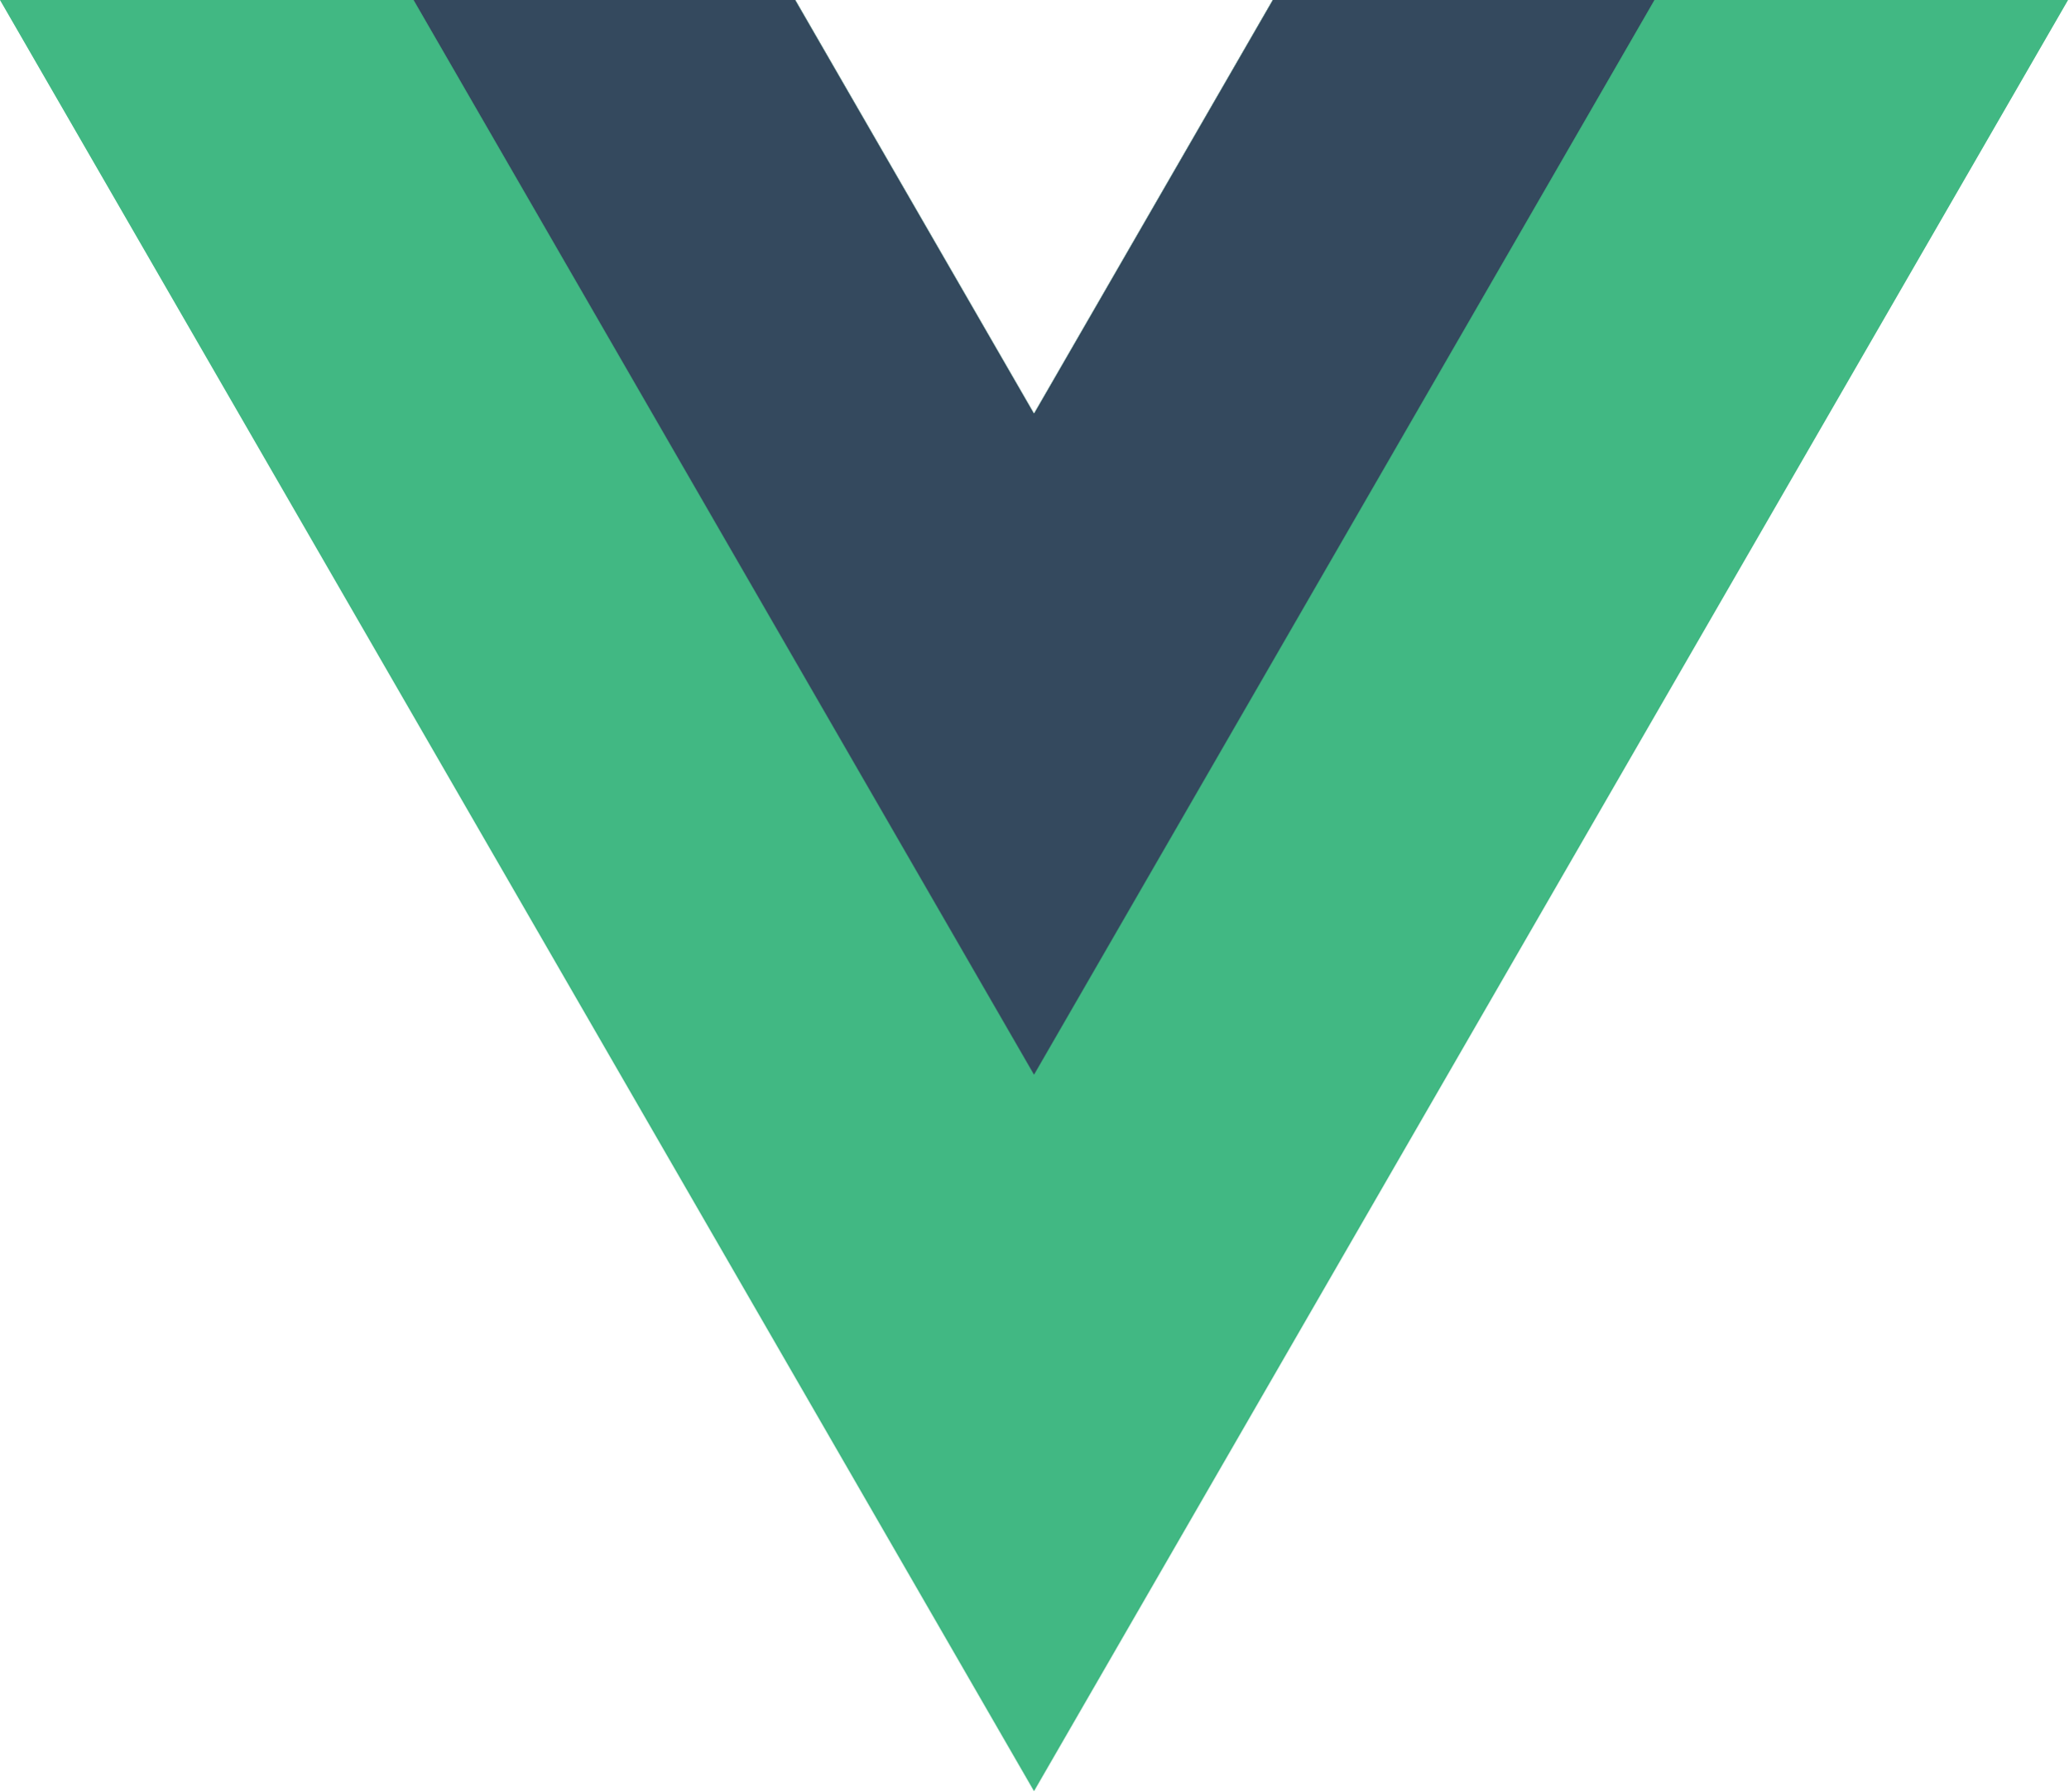
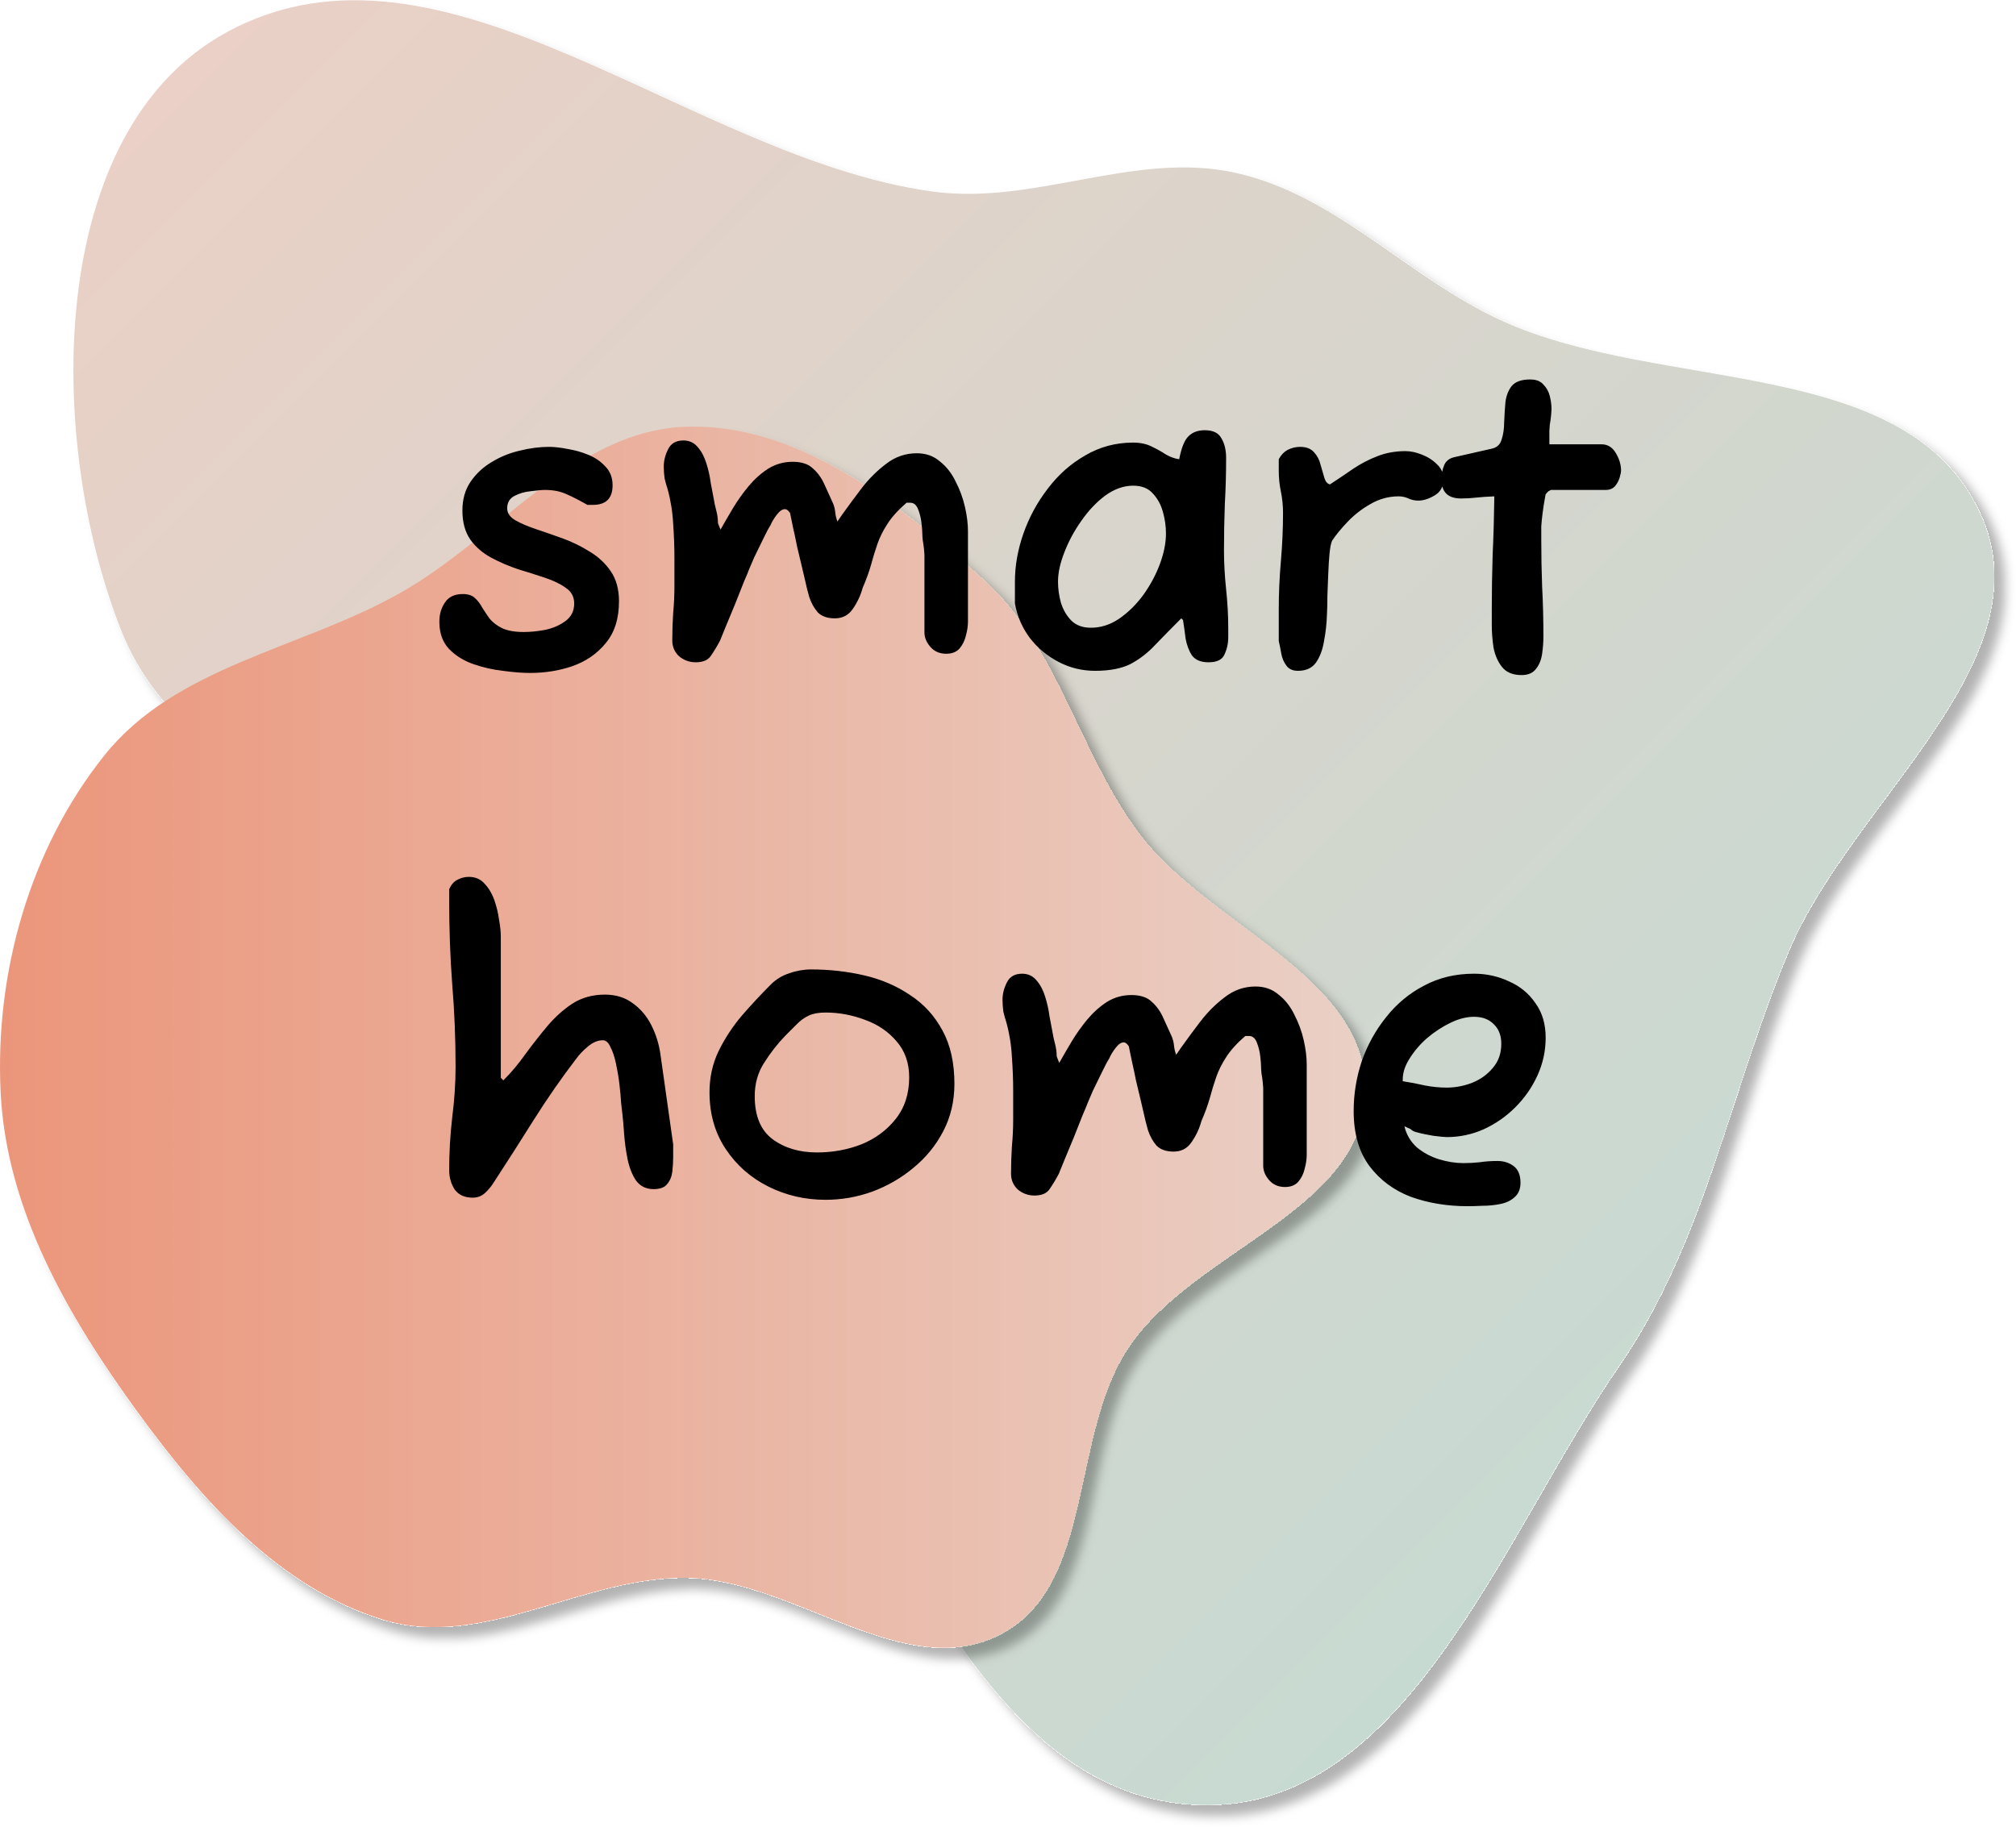
- <svg xmlns="http://www.w3.org/2000/svg" viewBox="0 0 261.76 226.69">
-   <path d="M161.096.001l-30.225 52.351L100.647.001H-.005l130.877 226.688L261.749.001z" fill="#41b883" />
-   <path d="M161.096.001l-30.225 52.351L100.647.001H52.346l78.526 136.01L209.398.001z" fill="#34495e" />
+ <svg xmlns="http://www.w3.org/2000/svg" width="756" height="685" fill="none">
+   <g filter="url(#a)">
+     <path fill-rule="evenodd" clip-rule="evenodd" d="M563.198 120.288c59.837 27.419 152.051 12.533 179.41 72.398 25.222 55.189-47.908 107.583-71.603 163.495-22.382 52.812-31.27 108.807-63.817 156.045-43.949 63.787-79.802 167.056-157.189 164.719-80.594-2.434-112.901-109.201-160.401-174.31-29.629-40.614-29.983-96.167-63.957-133.222-51.535-56.207-152.415-62.178-180.291-133.17C17.035 164.134 17.08 48.831 85.276 11.95c81.101-43.86 172.87 47.088 264.13 59.856 38.593 5.4 76.352-15.517 114.353-6.9 37.773 8.566 64.233 39.249 99.439 55.382Z" fill="url(#b)" />
+   </g>
+   <g filter="url(#c)">
+     <path fill-rule="evenodd" clip-rule="evenodd" d="M258.08 160.021c42.346-.932 79.4 29.209 110.859 57.596 27.93 25.203 35.42 64.487 57.887 94.67 26.217 35.22 85.982 53.597 85.166 97.51-.822 44.205-64.066 58.772-88.753 95.437-22.323 33.156-12.608 89.123-47.997 107.67-35.763 18.743-76.803-20.179-117.162-21.112-39.042-.902-76.697 27.076-114.08 15.768-39.364-11.906-68.463-45.018-92.657-78.3C25.44 493.625 2.421 453.811.241 409.797c-2.22-44.832 10.903-91.454 38.919-126.504 26.782-33.506 73.477-39.817 110.842-60.856 36.878-20.766 65.774-61.485 108.078-62.416Z" fill="url(#d)" />
+   </g>
+   <path d="M198.84 252.4c-2.987 0-6.4-.267-10.24-.8a50.218 50.218 0 0 1-11.2-2.56c-3.627-1.28-6.667-3.2-9.12-5.76-2.347-2.56-3.52-5.92-3.52-10.08 0-2.773.693-5.173 2.08-7.2 1.387-2.133 3.627-3.2 6.72-3.2 1.92 0 3.413.48 4.48 1.44 1.067.96 1.973 2.133 2.72 3.52a75.3 75.3 0 0 0 2.88 4.32c1.173 1.387 2.72 2.56 4.64 3.52 2.027.96 4.747 1.44 8.16 1.44 2.453 0 5.12-.267 8-.8 2.987-.64 5.547-1.76 7.68-3.36 2.133-1.6 3.2-3.787 3.2-6.56 0-2.453-1.013-4.373-3.04-5.76-2.027-1.493-4.64-2.773-7.84-3.84-3.2-1.067-6.56-2.133-10.08-3.2a65.101 65.101 0 0 1-10.08-4.32c-3.2-1.707-5.813-3.947-7.84-6.72-2.027-2.88-3.04-6.56-3.04-11.04 0-4.16 1.013-7.733 3.04-10.72 2.027-2.987 4.64-5.44 7.84-7.36a35.006 35.006 0 0 1 10.56-4.32c3.84-.96 7.52-1.44 11.04-1.44 2.027 0 4.373.267 7.04.8a34.49 34.49 0 0 1 7.84 2.24c2.56 1.067 4.693 2.56 6.4 4.48 1.707 1.813 2.56 4.107 2.56 6.88 0 4.907-2.453 7.36-7.36 7.36h-2.08c-3.2-1.813-5.92-3.2-8.16-4.16s-4.8-1.44-7.68-1.44c-1.28 0-3.093.16-5.44.48-2.24.213-4.267.8-6.08 1.76-1.813.96-2.72 2.507-2.72 4.64 0 1.813 1.013 3.307 3.04 4.48 2.027 1.173 4.64 2.293 7.84 3.36 3.2 1.067 6.56 2.24 10.08 3.52a51.991 51.991 0 0 1 10.08 4.96c3.2 1.92 5.813 4.373 7.84 7.36s3.04 6.72 3.04 11.2c0 6.507-1.653 11.733-4.96 15.68-3.2 3.947-7.36 6.827-12.48 8.64-5.013 1.707-10.293 2.56-15.84 2.56Zm62.069-4c-2.347 0-4.427-.747-6.24-2.24-1.707-1.6-2.56-3.573-2.56-5.92 0-3.52.106-6.933.32-10.24.32-3.307.48-6.667.48-10.08v-10.56c0-4.373-.16-8.693-.48-12.96a59.774 59.774 0 0 0-2.08-12.96c-.427-1.28-.8-2.613-1.12-4a31.542 31.542 0 0 1-.32-4.48c0-2.133.533-4.267 1.6-6.4 1.066-2.24 2.986-3.36 5.76-3.36 2.24 0 4.053.853 5.44 2.56 1.386 1.6 2.453 3.627 3.2 6.08a41.402 41.402 0 0 1 1.6 7.2c.426 2.347.8 4.32 1.12 5.92.213 1.387.533 2.88.96 4.48.426 1.6.64 3.147.64 4.64 0 .107.106.427.32.96l.64 1.6a448.57 448.57 0 0 1 4.64-8 68.355 68.355 0 0 1 5.92-8.32c2.24-2.667 4.693-4.853 7.36-6.56 2.773-1.707 5.813-2.56 9.12-2.56 3.413 0 5.973.853 7.68 2.56 1.813 1.6 3.253 3.627 4.32 6.08l3.2 7.04c.426 1.067.693 2.187.8 3.36.106 1.067.373 2.187.8 3.36l1.76-2.56a431.838 431.838 0 0 1 7.2-9.76c2.773-3.627 5.866-6.72 9.28-9.28 3.413-2.667 7.253-4 11.52-4 3.413 0 6.293 1.013 8.64 3.04 2.453 1.92 4.426 4.427 5.92 7.52a40.012 40.012 0 0 1 3.52 9.6c.746 3.307 1.12 6.347 1.12 9.12v33.92c0 1.6-.267 3.36-.8 5.28a11.352 11.352 0 0 1-2.4 4.8c-1.174 1.28-2.827 1.92-4.96 1.92-2.454 0-4.427-.853-5.92-2.56-1.494-1.707-2.24-3.52-2.24-5.44v-29.12c0-.32-.054-1.013-.16-2.08a42.68 42.68 0 0 0-.48-3.36c-.107-1.173-.16-2.027-.16-2.56 0-.853-.107-2.187-.32-4a20.052 20.052 0 0 0-1.28-5.12c-.64-1.6-1.6-2.4-2.88-2.4h-1.44c-3.2 2.773-5.6 5.44-7.2 8-1.6 2.453-2.827 4.907-3.68 7.36a113.75 113.75 0 0 0-2.4 7.84c-.747 2.667-1.814 5.6-3.2 8.8-.747 2.773-1.974 5.387-3.68 7.84-1.6 2.347-3.84 3.52-6.72 3.52-2.774 0-4.907-.747-6.4-2.24-1.387-1.6-2.454-3.52-3.2-5.76a92.97 92.97 0 0 1-1.6-6.4c-.214-.96-.587-2.56-1.12-4.8-.534-2.24-1.12-4.693-1.76-7.36a300.015 300.015 0 0 0-1.6-7.52c-.534-2.453-.907-4.267-1.12-5.44-.64-.96-1.28-1.44-1.92-1.44-.96 0-1.974.693-3.04 2.08-1.067 1.387-1.867 2.72-2.4 4-.64.96-1.547 2.667-2.72 5.12a390.057 390.057 0 0 0-3.36 6.88l-1.92 4.48c-.214.64-.854 2.187-1.92 4.64-.96 2.453-2.08 5.28-3.36 8.48-1.28 3.093-2.454 5.92-3.52 8.48-1.067 2.56-1.76 4.267-2.08 5.12a55.647 55.647 0 0 1-3.36 5.6c-1.067 1.707-2.987 2.56-5.76 2.56Zm149.765 3.2c-4.907 0-9.494-1.12-13.76-3.36-4.267-2.24-7.84-5.227-10.72-8.96-2.88-3.84-4.747-8.16-5.6-12.96v-8.16c0-5.973 1.066-12 3.2-18.08a59.737 59.737 0 0 1 9.12-16.8c3.946-5.227 8.64-9.387 14.08-12.48 5.44-3.2 11.413-4.8 17.92-4.8 2.666 0 4.96.48 6.88 1.44 2.026.96 3.84 1.973 5.44 3.04 1.706.96 3.36 1.547 4.96 1.76.853-4.373 2.026-7.253 3.52-8.64 1.493-1.493 3.52-2.24 6.08-2.24 3.093 0 5.173 1.013 6.24 3.04 1.173 1.92 1.76 4.373 1.76 7.36 0 5.867-.16 11.627-.48 17.28a461.297 461.297 0 0 0-.32 17.44c0 4.693.266 9.547.8 14.56.533 5.013.8 9.867.8 14.56v3.36c0 2.347-.48 4.533-1.44 6.56-.854 1.92-2.827 2.88-5.92 2.88-2.88 0-4.96-.853-6.24-2.56-1.174-1.813-1.974-3.947-2.4-6.4-.32-2.56-.64-4.853-.96-6.88l-.64-.64a769.758 769.758 0 0 0-9.76 9.92c-2.774 2.987-5.867 5.387-9.28 7.2-3.414 1.707-7.84 2.56-13.28 2.56Zm-1.6-16.16c3.733 0 7.253-1.12 10.56-3.36 3.413-2.347 6.453-5.333 9.12-8.96 2.666-3.733 4.746-7.627 6.24-11.68 1.493-4.053 2.24-7.84 2.24-11.36 0-2.667-.374-5.333-1.12-8-.747-2.773-2.027-5.12-3.84-7.04-1.707-1.92-4.16-2.88-7.36-2.88-3.52 0-6.987 1.227-10.4 3.68-3.307 2.453-6.294 5.6-8.96 9.44-2.667 3.733-4.8 7.68-6.4 11.84-1.6 4.053-2.4 7.733-2.4 11.04 0 2.667.373 5.333 1.12 8 .853 2.667 2.186 4.907 4 6.72 1.813 1.707 4.213 2.56 7.2 2.56Zm77.66 16.16c-1.92 0-3.36-.64-4.32-1.92-.96-1.28-1.6-2.773-1.92-4.48a95.227 95.227 0 0 0-.96-4.8v-11.84c0-5.973.266-12 .8-18.08.533-6.187.8-12.213.8-18.08 0-2.773-.267-5.44-.8-8-.534-2.56-.8-5.173-.8-7.84v-4.32c.853-1.6 1.973-2.773 3.36-3.52 1.493-.747 3.04-1.12 4.64-1.12 2.346 0 4.106.693 5.28 2.08 1.173 1.28 1.973 2.827 2.4 4.64a705.27 705.27 0 0 1 1.44 4.96c.426 1.387 1.12 2.187 2.08 2.4 3.093-2.027 6.026-4 8.8-5.92 2.88-1.92 5.866-3.467 8.96-4.64 3.2-1.28 6.72-1.92 10.56-1.92 1.92 0 3.946.427 6.08 1.28 2.24.853 4.16 2.08 5.76 3.68 1.6 1.493 2.4 3.36 2.4 5.6 0 2.773-1.12 4.8-3.36 6.08-2.134 1.28-4.16 1.92-6.08 1.92a8.799 8.799 0 0 1-3.68-.8 8.802 8.802 0 0 0-3.68-.8c-3.734 0-7.254.96-10.56 2.88-3.2 1.813-6.027 4-8.48 6.56-2.454 2.56-4.427 4.96-5.92 7.2-.427.96-.747 2.56-.96 4.8-.214 2.24-.374 4.8-.48 7.68-.107 2.773-.214 5.493-.32 8.16 0 2.667-.054 4.96-.16 6.88a64.057 64.057 0 0 1-1.12 10.24c-.534 3.2-1.547 5.867-3.04 8-1.494 2.027-3.734 3.04-6.72 3.04Zm83.884 1.6c-3.307 0-5.76-1.013-7.36-3.04-1.6-2.027-2.667-4.48-3.2-7.36-.427-2.987-.64-5.707-.64-8.16v-6.08c0-6.72.106-13.493.32-20.32.32-6.827.533-14.187.64-22.08-2.667.107-4.96.267-6.88.48-1.814.213-3.68.32-5.6.32-4.907 0-7.36-2.4-7.36-7.2 0-1.813.32-3.52.96-5.12.64-1.707 1.973-2.773 3.999-3.2l14.081-3.2c1.813-.427 2.986-1.547 3.52-3.36.64-1.92.96-4.107.96-6.56.106-2.56.266-5.067.48-7.52.32-2.453 1.12-4.48 2.4-6.08 1.386-1.6 3.68-2.4 6.88-2.4 2.24 0 3.893.64 4.96 1.92 1.173 1.173 1.973 2.613 2.4 4.32.426 1.707.64 3.36.64 4.96 0 .213-.054.96-.16 2.24a40.075 40.075 0 0 1-.48 3.52c-.107 1.173-.16 1.92-.16 2.24v5.12h19.52c2.346 0 4.16 1.12 5.44 3.36 1.28 2.133 1.92 4.32 1.92 6.56 0 .427-.16 1.227-.48 2.4-.32 1.173-.907 2.293-1.76 3.36-.854.96-2.027 1.44-3.52 1.44h-20.48c-.107 0-.32.107-.64.32-.32.107-.694.427-1.12.96l-.32.48c-.534 2.88-.907 5.227-1.12 7.04a89.925 89.925 0 0 0-.48 4.8v5.12c0 5.867.106 11.733.32 17.6.32 5.867.48 12.053.48 18.56 0 2.133-.16 4.32-.48 6.56-.32 2.24-1.067 4.107-2.241 5.6-1.173 1.6-2.986 2.4-5.439 2.4Zm-393.378 196c-2.987 0-5.227-1.013-6.72-3.04-1.387-2.133-2.08-4.587-2.08-7.36 0-6.4.373-12.907 1.12-19.52.853-6.613 1.28-13.013 1.28-19.2 0-10.667-.427-21.067-1.28-31.2-.747-10.133-1.12-20.533-1.12-31.2v-4.16c.747-1.707 1.76-2.88 3.04-3.52 1.387-.747 2.827-1.12 4.32-1.12 2.453 0 4.427.853 5.92 2.56 1.6 1.707 2.827 3.787 3.68 6.24a36.916 36.916 0 0 1 1.76 7.36c.427 2.453.64 4.48.64 6.08v53.12l.96.96.16-.16c2.88-2.88 5.6-6.133 8.16-9.76a207.374 207.374 0 0 1 8.16-10.4c2.88-3.413 6.027-6.24 9.44-8.48 3.52-2.24 7.573-3.36 12.16-3.36 4.053 0 7.52 1.067 10.4 3.2 2.987 2.133 5.333 4.907 7.04 8.32a34.825 34.825 0 0 1 3.36 10.72l4.8 33.92v4.8c0 1.707-.107 3.52-.32 5.44-.213 1.813-.853 3.36-1.92 4.64-.96 1.28-2.667 1.92-5.12 1.92-2.773 0-4.96-1.067-6.56-3.2-1.493-2.24-2.56-4.96-3.2-8.16a74.072 74.072 0 0 1-1.28-9.44c-.213-3.093-.427-5.547-.64-7.36-.107-.747-.267-2.133-.48-4.16-.107-2.027-.32-4.373-.64-7.04a82.404 82.404 0 0 0-1.28-7.68c-.533-2.56-1.227-4.64-2.08-6.24-.747-1.707-1.707-2.56-2.88-2.56-1.813 0-3.627.747-5.44 2.24-1.813 1.493-3.307 3.04-4.48 4.64-5.547 7.253-10.88 14.933-16 23.04-5.013 8-10.027 15.84-15.04 23.52a17.992 17.992 0 0 1-3.2 3.84c-1.28 1.173-2.827 1.76-4.64 1.76Zm132.343.8c-7.68 0-14.827-1.653-21.44-4.96-6.614-3.307-11.947-8-16-14.08-4.054-6.08-6.08-13.173-6.08-21.28 0-5.547 1.12-10.667 3.36-15.36 2.346-4.8 5.28-9.28 8.8-13.44a233.304 233.304 0 0 1 10.88-11.68c1.92-1.92 4.213-3.307 6.88-4.16a23.917 23.917 0 0 1 8.16-1.44c6.933 0 13.6.747 20 2.24 6.4 1.493 12.106 3.947 17.12 7.36 5.12 3.307 9.173 7.733 12.16 13.28 2.986 5.44 4.48 12.107 4.48 20 0 6.507-1.387 12.427-4.16 17.76-2.774 5.333-6.507 9.92-11.201 13.76-4.586 3.84-9.759 6.827-15.519 8.96a51.302 51.302 0 0 1-17.44 3.04Zm-3.2-17.76c5.866 0 11.413-1.013 16.64-3.04 5.226-2.133 9.493-5.28 12.8-9.44 3.413-4.267 5.12-9.493 5.12-15.68 0-5.44-1.6-9.973-4.8-13.6-3.094-3.627-7.04-6.293-11.84-8-4.8-1.813-9.707-2.72-14.72-2.72-2.56 0-4.64.373-6.24 1.12-1.6.747-3.04 1.76-4.32 3.04l-4.48 4.48a62.766 62.766 0 0 0-8 10.24c-2.347 3.627-3.52 7.787-3.52 12.48 0 7.467 2.24 12.853 6.72 16.16 4.48 3.307 10.026 4.96 16.64 4.96Zm81.557 16.16c-2.347 0-4.427-.747-6.24-2.24-1.707-1.6-2.56-3.573-2.56-5.92 0-3.52.107-6.933.32-10.24.32-3.307.48-6.667.48-10.08v-10.56c0-4.373-.16-8.693-.48-12.96a59.713 59.713 0 0 0-2.08-12.96c-.427-1.28-.8-2.613-1.12-4a31.69 31.69 0 0 1-.32-4.48c0-2.133.533-4.267 1.6-6.4 1.067-2.24 2.987-3.36 5.76-3.36 2.24 0 4.053.853 5.44 2.56 1.387 1.6 2.453 3.627 3.2 6.08a41.31 41.31 0 0 1 1.6 7.2c.427 2.347.8 4.32 1.12 5.92.213 1.387.533 2.88.96 4.48.427 1.6.64 3.147.64 4.64 0 .107.107.427.32.96l.64 1.6a454.772 454.772 0 0 1 4.64-8 68.465 68.465 0 0 1 5.92-8.32c2.24-2.667 4.693-4.853 7.36-6.56 2.773-1.707 5.813-2.56 9.12-2.56 3.413 0 5.973.853 7.68 2.56 1.813 1.6 3.253 3.627 4.32 6.08l3.2 7.04c.427 1.067.693 2.187.8 3.36.107 1.067.373 2.187.8 3.36l1.76-2.56a431.838 431.838 0 0 1 7.2-9.76c2.773-3.627 5.867-6.72 9.28-9.28 3.413-2.667 7.253-4 11.52-4 3.413 0 6.293 1.013 8.64 3.04 2.453 1.92 4.427 4.427 5.92 7.52a40.012 40.012 0 0 1 3.52 9.6c.747 3.307 1.12 6.347 1.12 9.12v33.92c0 1.6-.267 3.36-.8 5.28a11.352 11.352 0 0 1-2.4 4.8c-1.173 1.28-2.827 1.92-4.96 1.92-2.453 0-4.427-.853-5.92-2.56-1.493-1.707-2.24-3.52-2.24-5.44v-29.12c0-.32-.053-1.013-.16-2.08a42.68 42.68 0 0 0-.48-3.36c-.107-1.173-.16-2.027-.16-2.56 0-.853-.107-2.187-.32-4a20.01 20.01 0 0 0-1.28-5.12c-.64-1.6-1.6-2.4-2.88-2.4h-1.44c-3.2 2.773-5.6 5.44-7.2 8-1.6 2.453-2.827 4.907-3.68 7.36a114.864 114.864 0 0 0-2.4 7.84c-.747 2.667-1.813 5.6-3.2 8.8-.747 2.773-1.973 5.387-3.68 7.84-1.6 2.347-3.84 3.52-6.72 3.52-2.773 0-4.907-.747-6.4-2.24-1.387-1.6-2.453-3.52-3.2-5.76a93.552 93.552 0 0 1-1.6-6.4c-.213-.96-.587-2.56-1.12-4.8-.533-2.24-1.12-4.693-1.76-7.36a295.61 295.61 0 0 0-1.6-7.52c-.533-2.453-.907-4.267-1.12-5.44-.64-.96-1.28-1.44-1.92-1.44-.96 0-1.973.693-3.04 2.08s-1.867 2.72-2.4 4c-.64.96-1.547 2.667-2.72 5.12a404.573 404.573 0 0 0-3.36 6.88l-1.92 4.48c-.213.64-.853 2.187-1.92 4.64-.96 2.453-2.08 5.28-3.36 8.48-1.28 3.093-2.453 5.92-3.52 8.48-1.067 2.56-1.76 4.267-2.08 5.12a55.647 55.647 0 0 1-3.36 5.6c-1.067 1.707-2.987 2.56-5.76 2.56Zm162.405 4c-7.68 0-14.773-1.173-21.28-3.52-6.4-2.453-11.573-6.293-15.52-11.52-3.947-5.333-5.92-12.213-5.92-20.64 0-6.4 1.013-12.64 3.04-18.72 2.133-6.08 5.173-11.573 9.12-16.48 3.947-5.013 8.693-8.96 14.24-11.84 5.547-2.987 11.787-4.48 18.72-4.48 4.693 0 9.067.96 13.12 2.88 4.16 1.813 7.467 4.533 9.92 8.16 2.56 3.52 3.84 7.84 3.84 12.96 0 4.907-1.013 9.6-3.04 14.08s-4.8 8.48-8.32 12c-3.52 3.52-7.52 6.293-12 8.32a33.864 33.864 0 0 1-13.76 2.88c-.747 0-2.4-.16-4.96-.48-2.56-.427-4.587-.853-6.08-1.28-1.067-.213-1.92-.64-2.56-1.28a16.557 16.557 0 0 0-1.12-.48c-.533-.32-.907-.48-1.12-.48.747 3.093 2.293 5.707 4.64 7.84 2.453 2.027 5.227 3.52 8.32 4.48 3.2.96 6.24 1.44 9.12 1.44a58.13 58.13 0 0 0 6.08-.32c2.133-.32 4.373-.48 6.72-.48 2.347 0 4.373.64 6.08 1.92 1.707 1.28 2.56 3.36 2.56 6.24 0 2.347-.747 4.16-2.24 5.44-1.387 1.28-3.2 2.133-5.44 2.56-2.133.427-4.32.64-6.56.64-2.133.107-4 .16-5.6.16Zm-7.84-44.48c3.2 0 6.347-.587 9.44-1.76 3.2-1.28 5.813-3.147 7.84-5.6 2.133-2.453 3.2-5.493 3.2-9.12 0-3.093-.96-5.547-2.88-7.36-1.813-1.813-4.267-2.72-7.36-2.72-2.773 0-5.707.747-8.8 2.24-3.093 1.493-6.027 3.413-8.8 5.76-2.667 2.347-4.853 4.907-6.56 7.68-1.707 2.667-2.56 5.28-2.56 7.84v.64c2.773.427 5.547.96 8.32 1.6 2.773.533 5.493.8 8.16.8Z" fill="#000" />
+   <defs>
+     <linearGradient id="b" x1="119.496" y1="-27.504" x2="655.966" y2="508.966" gradientUnits="userSpaceOnUse">
+       <stop stop-color="#EAD0C6" />
+       <stop offset="1" stop-color="#C7DAD2" />
+     </linearGradient>
+     <linearGradient id="d" x1="0" y1="389" x2="512" y2="389" gradientUnits="userSpaceOnUse">
+       <stop stop-color="#EB967B" />
+       <stop offset="1" stop-color="#EAD0C6" />
+     </linearGradient>
+     <filter id="a" x="27.522" y=".088" width="728.305" height="684.896" filterUnits="userSpaceOnUse" color-interpolation-filters="sRGB">
+       <feFlood flood-opacity="0" result="BackgroundImageFix" />
+       <feColorMatrix in="SourceAlpha" values="0 0 0 0 0 0 0 0 0 0 0 0 0 0 0 0 0 0 127 0" result="hardAlpha" />
+       <feOffset dx="4" dy="4" />
+       <feGaussianBlur stdDeviation="2" />
+       <feComposite in2="hardAlpha" operator="out" />
+       <feColorMatrix values="0 0 0 0 0 0 0 0 0 0 0 0 0 0 0 0 0 0 0.3 0" />
+       <feBlend in2="BackgroundImageFix" result="effect1_dropShadow_0_1" />
+       <feBlend in="SourceGraphic" in2="effect1_dropShadow_0_1" result="shape" />
+     </filter>
+     <filter id="c" x="0" y="160" width="520" height="466" filterUnits="userSpaceOnUse" color-interpolation-filters="sRGB">
+       <feFlood flood-opacity="0" result="BackgroundImageFix" />
+       <feColorMatrix in="SourceAlpha" values="0 0 0 0 0 0 0 0 0 0 0 0 0 0 0 0 0 0 127 0" result="hardAlpha" />
+       <feOffset dx="4" dy="4" />
+       <feGaussianBlur stdDeviation="2" />
+       <feComposite in2="hardAlpha" operator="out" />
+       <feColorMatrix values="0 0 0 0 0 0 0 0 0 0 0 0 0 0 0 0 0 0 0.3 0" />
+       <feBlend in2="BackgroundImageFix" result="effect1_dropShadow_0_1" />
+       <feBlend in="SourceGraphic" in2="effect1_dropShadow_0_1" result="shape" />
+     </filter>
+   </defs>
</svg>
